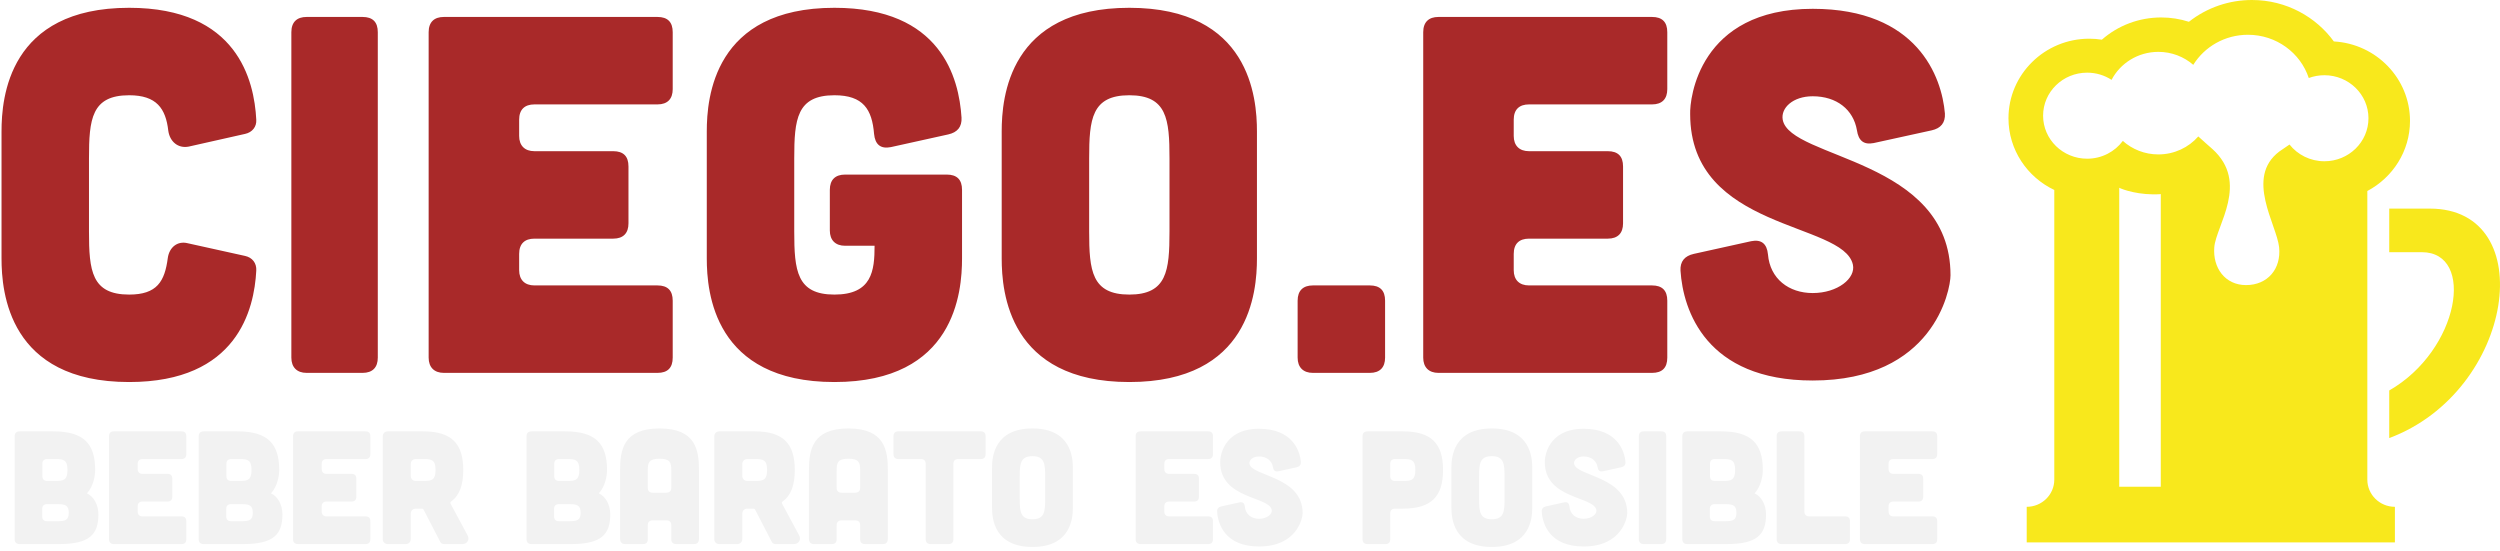
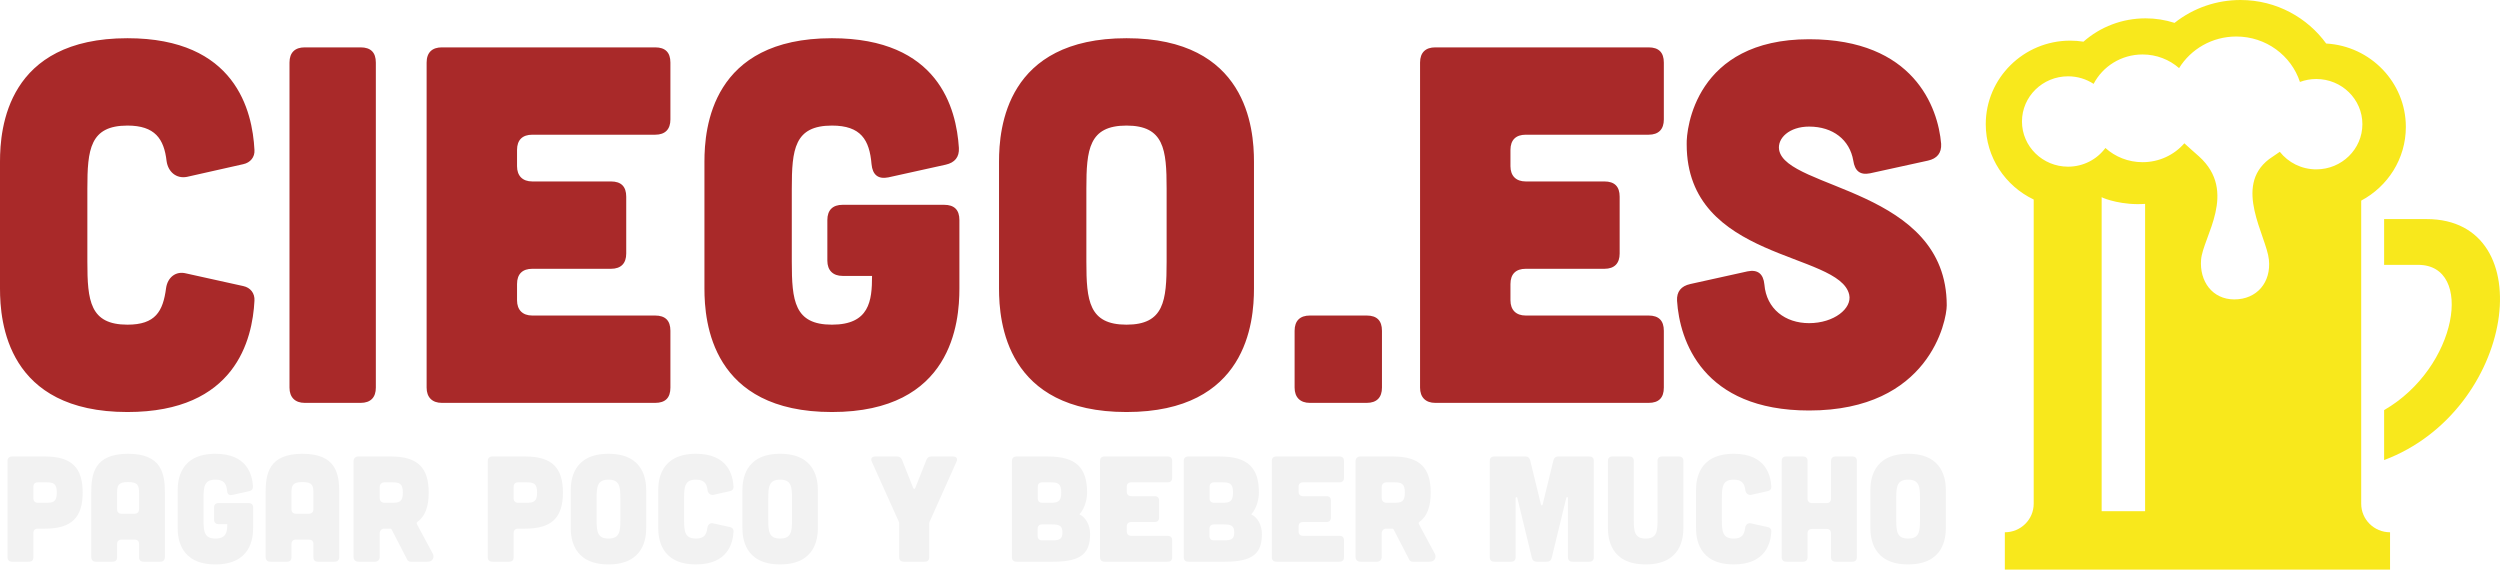
- <svg xmlns="http://www.w3.org/2000/svg" width="295px" height="65px" viewBox="0 0 295 65" version="1.1">
+ <svg xmlns="http://www.w3.org/2000/svg" width="316px" height="72px" viewBox="0 0 316 72" version="1.1">
  <description>Created with Sketch.</description>
  <defs />
  <g id="Page-1" stroke="none" stroke-width="1" fill="none" fill-rule="evenodd">
    <g id="logo">
      <g id="Page-1">
-         <path d="M279.345,56.598 L279.345,22.539 C282.339,20.955 284.38,17.84 284.38,14.263 C284.38,9.266 280.397,5.168 275.395,4.891 C273.32,2.039 269.833,0 265.725,0 C263.097,0 260.461,0.858 258.292,2.571 C257.247,2.235 256.147,2.06 255.028,2.06 C252.387,2.06 249.915,3.017 248.021,4.682 C247.53,4.606 247.03,4.567 246.526,4.567 C241.274,4.567 237,8.778 237,13.954 C237,17.677 239.211,20.901 242.406,22.417 L242.406,56.598 C242.406,58.369 240.95,59.804 239.152,59.804 L239.152,64 L282.599,64 L282.599,59.804 C280.802,59.804 279.345,58.369 279.345,56.598 L279.345,56.598 L279.345,56.598 Z M254.972,57.436 L250.07,57.436 L250.07,22.154 C250.397,22.344 252.456,23.089 254.972,22.907 L254.972,57.436 L254.972,57.436 Z M274.28,19.029 C272.604,19.029 271.115,18.255 270.164,17.054 C270.164,17.054 268.958,17.879 268.958,17.879 C264.889,20.955 268.655,26.503 268.935,29.17 C269.202,31.72 267.582,33.641 265.032,33.641 C262.547,33.641 261.089,31.589 261.286,29.17 C261.494,26.617 265.461,21.552 261.062,17.583 C260.411,16.995 260.079,16.736 259.399,16.099 C258.262,17.398 256.573,18.222 254.686,18.222 C253.07,18.222 251.598,17.618 250.494,16.628 C249.549,17.899 248.016,18.727 246.284,18.727 C243.413,18.727 241.085,16.454 241.085,13.65 C241.085,10.847 243.413,8.574 246.284,8.574 C247.349,8.574 248.34,8.887 249.164,9.424 C250.19,7.463 252.277,6.12 254.686,6.12 C256.268,6.12 257.711,6.699 258.806,7.651 C260.128,5.524 262.522,4.103 265.258,4.103 C268.615,4.103 271.458,6.245 272.435,9.206 C273.009,8.994 273.63,8.876 274.279,8.876 C277.151,8.876 279.479,11.149 279.479,13.953 C279.479,16.756 277.152,19.029 274.28,19.029 L274.28,19.029 L274.28,19.029 Z M281.93,51.692 L281.93,46.076 C290.226,41.319 292.128,29.758 285.775,29.758 L281.93,29.758 L281.93,24.615 L286.721,24.615 C299.823,24.615 296.743,46.157 281.93,51.692 L281.93,51.692 L281.93,51.692 Z" id="icono" fill="#F8E81C" />
-         <path d="M0.18,30.5 C0.18,34.46 1.02,45.08 15.24,45.08 C28.02,45.08 30,36.5 30.24,31.94 C30.3,31.04 29.76,30.38 28.92,30.2 L22.14,28.7 C20.94,28.4 19.98,29.18 19.8,30.44 C19.44,33.2 18.54,34.76 15.24,34.76 C10.8,34.76 10.5,31.94 10.5,27.32 L10.5,18.68 C10.5,14.06 10.8,11.24 15.24,11.24 C18.48,11.24 19.56,12.8 19.86,15.44 C20.04,16.7 21,17.54 22.26,17.3 L28.92,15.8 C29.76,15.62 30.3,14.96 30.24,14.12 C30,9.5 28.02,0.92 15.24,0.92 C1.02,0.92 0.18,11.54 0.18,15.5 L0.18,30.5 Z M42.78,2 C43.98,2 44.58,2.6 44.58,3.8 L44.58,42.2 C44.58,43.34 43.98,44 42.78,44 L36.18,44 C35.04,44 34.38,43.34 34.38,42.2 L34.38,3.8 C34.38,2.6 35.04,2 36.18,2 L42.78,2 Z M77.58,2 C78.78,2 79.38,2.6 79.38,3.8 L79.38,10.52 C79.38,11.66 78.78,12.32 77.58,12.32 L63.06,12.32 C61.92,12.32 61.26,12.92 61.26,14.12 L61.26,16.04 C61.26,17.18 61.92,17.84 63.06,17.84 L72.36,17.84 C73.56,17.84 74.16,18.44 74.16,19.64 L74.16,26.36 C74.16,27.5 73.56,28.16 72.36,28.16 L63.06,28.16 C61.92,28.16 61.26,28.76 61.26,29.96 L61.26,31.88 C61.26,33.02 61.92,33.68 63.06,33.68 L77.58,33.68 C78.78,33.68 79.38,34.28 79.38,35.48 L79.38,42.2 C79.38,43.4 78.78,44 77.58,44 L52.38,44 C51.24,44 50.58,43.34 50.58,42.2 L50.58,3.8 C50.58,2.6 51.24,2 52.38,2 L77.58,2 Z M83.4,30.5 C83.4,34.46 84.24,45.08 98.46,45.08 C112.68,45.08 113.52,34.46 113.52,30.5 L113.52,22.4 C113.52,21.2 112.92,20.6 111.72,20.6 L99.72,20.6 C98.58,20.6 97.92,21.2 97.92,22.4 L97.92,27.2 C97.92,28.34 98.58,29 99.72,29 L103.2,29 C103.2,31.94 102.9,34.76 98.46,34.76 C94.02,34.76 93.72,31.94 93.72,27.32 L93.72,18.68 C93.72,14.06 94.02,11.24 98.46,11.24 C101.88,11.24 102.9,12.92 103.14,15.8 C103.26,17.06 103.92,17.6 105.12,17.36 L111.9,15.86 C112.98,15.62 113.52,14.96 113.46,13.88 C113.16,9.2 111.06,0.92 98.46,0.92 C84.24,0.92 83.4,11.54 83.4,15.5 L83.4,30.5 Z M148.32,15.5 C148.32,11.54 147.48,0.92 133.26,0.92 C119.04,0.92 118.2,11.54 118.2,15.5 L118.2,30.5 C118.2,34.46 119.04,45.08 133.26,45.08 C147.48,45.08 148.32,34.46 148.32,30.5 L148.32,15.5 Z M138,27.32 C138,31.94 137.7,34.76 133.26,34.76 C128.82,34.76 128.52,31.94 128.52,27.32 L128.52,18.68 C128.52,14.06 128.82,11.24 133.26,11.24 C137.7,11.24 138,14.06 138,18.68 L138,27.32 Z M161.64,33.68 C162.84,33.68 163.44,34.28 163.44,35.48 L163.44,42.2 C163.44,43.34 162.84,44 161.64,44 L154.92,44 C153.78,44 153.12,43.34 153.12,42.2 L153.12,35.48 C153.12,34.28 153.78,33.68 154.92,33.68 L161.64,33.68 Z M194.94,2 C196.14,2 196.74,2.6 196.74,3.8 L196.74,10.52 C196.74,11.66 196.14,12.32 194.94,12.32 L180.42,12.32 C179.28,12.32 178.62,12.92 178.62,14.12 L178.62,16.04 C178.62,17.18 179.28,17.84 180.42,17.84 L189.72,17.84 C190.92,17.84 191.52,18.44 191.52,19.64 L191.52,26.36 C191.52,27.5 190.92,28.16 189.72,28.16 L180.42,28.16 C179.28,28.16 178.62,28.76 178.62,29.96 L178.62,31.88 C178.62,33.02 179.28,33.68 180.42,33.68 L194.94,33.68 C196.14,33.68 196.74,34.28 196.74,35.48 L196.74,42.2 C196.74,43.4 196.14,44 194.94,44 L169.74,44 C168.6,44 167.94,43.34 167.94,42.2 L167.94,3.8 C167.94,2.6 168.6,2 169.74,2 L194.94,2 Z M227.94,15.38 C229.02,15.14 229.56,14.48 229.5,13.4 C229.14,9.08 226.26,1.04 213.9,1.04 C200.46,1.04 199.38,11.66 199.44,13.46 C199.44,27.26 217.5,26.12 218.64,31.22 C219,32.84 216.84,34.58 213.9,34.58 C211.08,34.58 208.86,32.9 208.62,30.02 C208.5,28.76 207.84,28.22 206.64,28.46 L199.86,29.96 C198.78,30.2 198.24,30.86 198.3,31.94 C198.6,36.62 201.3,44.9 213.9,44.9 C228.12,44.9 230.16,34.28 230.16,32.48 C230.16,18.68 211.2,18.8 210.36,14.12 C210.12,12.74 211.56,11.36 213.9,11.36 C216.72,11.36 218.7,12.92 219.12,15.38 C219.3,16.58 219.9,17.12 221.1,16.88 L227.94,15.38 Z" id="Ciego.es" fill="#A92929" />
-         <path d="M2.3,50.9 C1.92,50.919 1.73,51.109 1.73,51.489 L1.73,63.63 C1.73,63.991 1.939,64.2 2.3,64.2 L6.993,64.2 C10.565,64.2 11.61,63.06 11.61,60.704 C11.61,59.526 11.04,58.576 10.261,58.215 C11.04,57.36 11.23,56.106 11.23,55.46 C11.23,52.344 9.862,50.9 6.29,50.9 L2.3,50.9 Z M5.568,56.752 C5.207,56.752 4.998,56.562 4.998,56.182 L4.998,54.738 C4.998,54.358 5.207,54.168 5.568,54.168 L6.594,54.168 C7.506,54.168 7.962,54.282 7.962,55.46 C7.962,56.638 7.506,56.752 6.594,56.752 L5.568,56.752 Z M5.549,61.502 C5.188,61.502 4.979,61.312 4.979,60.932 L4.979,60.058 C4.979,59.678 5.188,59.488 5.549,59.488 L6.784,59.488 C7.696,59.488 8.114,59.621 8.114,60.514 C8.114,61.407 7.658,61.502 6.746,61.502 L5.549,61.502 Z M21.414,50.9 C21.794,50.9 21.984,51.09 21.984,51.47 L21.984,53.598 C21.984,53.959 21.794,54.168 21.414,54.168 L16.816,54.168 C16.455,54.168 16.246,54.358 16.246,54.738 L16.246,55.346 C16.246,55.707 16.455,55.916 16.816,55.916 L19.761,55.916 C20.141,55.916 20.331,56.106 20.331,56.486 L20.331,58.614 C20.331,58.975 20.141,59.184 19.761,59.184 L16.816,59.184 C16.455,59.184 16.246,59.374 16.246,59.754 L16.246,60.362 C16.246,60.723 16.455,60.932 16.816,60.932 L21.414,60.932 C21.794,60.932 21.984,61.122 21.984,61.502 L21.984,63.63 C21.984,64.01 21.794,64.2 21.414,64.2 L13.434,64.2 C13.073,64.2 12.864,63.991 12.864,63.63 L12.864,51.47 C12.864,51.09 13.073,50.9 13.434,50.9 L21.414,50.9 Z M24.017,50.9 C23.637,50.919 23.447,51.109 23.447,51.489 L23.447,63.63 C23.447,63.991 23.656,64.2 24.017,64.2 L28.71,64.2 C32.282,64.2 33.327,63.06 33.327,60.704 C33.327,59.526 32.757,58.576 31.978,58.215 C32.757,57.36 32.947,56.106 32.947,55.46 C32.947,52.344 31.579,50.9 28.007,50.9 L24.017,50.9 Z M27.285,56.752 C26.924,56.752 26.715,56.562 26.715,56.182 L26.715,54.738 C26.715,54.358 26.924,54.168 27.285,54.168 L28.311,54.168 C29.223,54.168 29.679,54.282 29.679,55.46 C29.679,56.638 29.223,56.752 28.311,56.752 L27.285,56.752 Z M27.266,61.502 C26.905,61.502 26.696,61.312 26.696,60.932 L26.696,60.058 C26.696,59.678 26.905,59.488 27.266,59.488 L28.501,59.488 C29.413,59.488 29.831,59.621 29.831,60.514 C29.831,61.407 29.375,61.502 28.463,61.502 L27.266,61.502 Z M43.131,50.9 C43.511,50.9 43.701,51.09 43.701,51.47 L43.701,53.598 C43.701,53.959 43.511,54.168 43.131,54.168 L38.533,54.168 C38.172,54.168 37.963,54.358 37.963,54.738 L37.963,55.346 C37.963,55.707 38.172,55.916 38.533,55.916 L41.478,55.916 C41.858,55.916 42.048,56.106 42.048,56.486 L42.048,58.614 C42.048,58.975 41.858,59.184 41.478,59.184 L38.533,59.184 C38.172,59.184 37.963,59.374 37.963,59.754 L37.963,60.362 C37.963,60.723 38.172,60.932 38.533,60.932 L43.131,60.932 C43.511,60.932 43.701,61.122 43.701,61.502 L43.701,63.63 C43.701,64.01 43.511,64.2 43.131,64.2 L35.151,64.2 C34.79,64.2 34.581,63.991 34.581,63.63 L34.581,51.47 C34.581,51.09 34.79,50.9 35.151,50.9 L43.131,50.9 Z M53.163,59.431 C53.125,59.336 53.144,59.241 53.22,59.184 C54.227,58.462 54.664,57.227 54.664,55.46 C54.664,52.344 53.296,50.9 49.914,50.9 L45.753,50.9 C45.411,50.9 45.164,51.147 45.164,51.489 L45.164,63.611 C45.164,63.953 45.411,64.2 45.753,64.2 L47.881,64.2 C48.223,64.2 48.47,63.953 48.47,63.611 L48.47,60.609 C48.47,60.267 48.717,60.02 49.059,60.02 L49.819,60.02 C49.876,60.02 49.933,60.058 49.971,60.115 L51.947,63.934 C52.023,64.105 52.194,64.2 52.384,64.2 L54.55,64.2 C55.139,64.2 55.443,63.668 55.177,63.174 L53.163,59.431 Z M50.028,54.168 C50.94,54.168 51.396,54.282 51.396,55.46 C51.396,56.638 50.94,56.752 50.028,56.752 L49.059,56.752 C48.717,56.752 48.47,56.505 48.47,56.163 L48.47,54.757 C48.47,54.415 48.717,54.168 49.059,54.168 L50.028,54.168 Z M62.701,50.9 C62.321,50.919 62.131,51.109 62.131,51.489 L62.131,63.63 C62.131,63.991 62.34,64.2 62.701,64.2 L67.394,64.2 C70.966,64.2 72.011,63.06 72.011,60.704 C72.011,59.526 71.441,58.576 70.662,58.215 C71.441,57.36 71.631,56.106 71.631,55.46 C71.631,52.344 70.263,50.9 66.691,50.9 L62.701,50.9 Z M65.969,56.752 C65.608,56.752 65.399,56.562 65.399,56.182 L65.399,54.738 C65.399,54.358 65.608,54.168 65.969,54.168 L66.995,54.168 C67.907,54.168 68.363,54.282 68.363,55.46 C68.363,56.638 67.907,56.752 66.995,56.752 L65.969,56.752 Z M65.95,61.502 C65.589,61.502 65.38,61.312 65.38,60.932 L65.38,60.058 C65.38,59.678 65.589,59.488 65.95,59.488 L67.185,59.488 C68.097,59.488 68.515,59.621 68.515,60.514 C68.515,61.407 68.059,61.502 67.147,61.502 L65.95,61.502 Z M82.48,63.554 C82.48,63.972 82.29,64.2 81.91,64.2 L79.782,64.2 C79.421,64.2 79.212,64.01 79.212,63.63 L79.212,61.977 C79.212,61.597 79.022,61.407 78.642,61.407 L77.008,61.407 C76.647,61.407 76.438,61.597 76.438,61.977 L76.438,63.63 C76.438,64.01 76.248,64.2 75.868,64.2 L73.74,64.2 C73.379,64.2 73.17,63.972 73.17,63.554 L73.17,55.498 C73.17,53.104 73.55,50.558 77.825,50.558 C82.1,50.558 82.48,53.104 82.48,55.498 L82.48,63.554 Z M79.212,55.498 C79.212,54.586 79.079,54.13 77.825,54.13 C76.571,54.13 76.438,54.586 76.438,55.498 L76.438,57.569 C76.438,57.93 76.647,58.139 77.008,58.139 L78.642,58.139 C79.022,58.12 79.212,57.93 79.212,57.55 L79.212,55.498 Z M92.284,59.431 C92.246,59.336 92.265,59.241 92.341,59.184 C93.348,58.462 93.785,57.227 93.785,55.46 C93.785,52.344 92.417,50.9 89.035,50.9 L84.874,50.9 C84.532,50.9 84.285,51.147 84.285,51.489 L84.285,63.611 C84.285,63.953 84.532,64.2 84.874,64.2 L87.002,64.2 C87.344,64.2 87.591,63.953 87.591,63.611 L87.591,60.609 C87.591,60.267 87.838,60.02 88.18,60.02 L88.94,60.02 C88.997,60.02 89.054,60.058 89.092,60.115 L91.068,63.934 C91.144,64.105 91.315,64.2 91.505,64.2 L93.671,64.2 C94.26,64.2 94.564,63.668 94.298,63.174 L92.284,59.431 Z M89.149,54.168 C90.061,54.168 90.517,54.282 90.517,55.46 C90.517,56.638 90.061,56.752 89.149,56.752 L88.18,56.752 C87.838,56.752 87.591,56.505 87.591,56.163 L87.591,54.757 C87.591,54.415 87.838,54.168 88.18,54.168 L89.149,54.168 Z M104.767,63.554 C104.767,63.972 104.577,64.2 104.197,64.2 L102.069,64.2 C101.708,64.2 101.499,64.01 101.499,63.63 L101.499,61.977 C101.499,61.597 101.309,61.407 100.929,61.407 L99.295,61.407 C98.934,61.407 98.725,61.597 98.725,61.977 L98.725,63.63 C98.725,64.01 98.535,64.2 98.155,64.2 L96.027,64.2 C95.666,64.2 95.457,63.972 95.457,63.554 L95.457,55.498 C95.457,53.104 95.837,50.558 100.112,50.558 C104.387,50.558 104.767,53.104 104.767,55.498 L104.767,63.554 Z M101.499,55.498 C101.499,54.586 101.366,54.13 100.112,54.13 C98.858,54.13 98.725,54.586 98.725,55.498 L98.725,57.569 C98.725,57.93 98.934,58.139 99.295,58.139 L100.929,58.139 C101.309,58.12 101.499,57.93 101.499,57.55 L101.499,55.498 Z M109.232,54.738 C109.232,54.358 109.042,54.168 108.662,54.168 L106.002,54.168 C105.641,54.168 105.432,53.959 105.432,53.598 L105.432,51.47 C105.432,51.09 105.641,50.9 106.002,50.9 L115.73,50.9 C116.11,50.9 116.3,51.09 116.3,51.47 L116.3,53.598 C116.3,53.959 116.11,54.168 115.73,54.168 L113.07,54.168 C112.709,54.168 112.5,54.358 112.5,54.738 L112.5,63.63 C112.5,63.991 112.31,64.2 111.93,64.2 L109.802,64.2 C109.441,64.2 109.232,63.991 109.232,63.63 L109.232,54.738 Z M126.598,55.175 C126.598,53.921 126.332,50.558 121.829,50.558 C117.326,50.558 117.06,53.921 117.06,55.175 L117.06,59.925 C117.06,61.179 117.326,64.542 121.829,64.542 C126.332,64.542 126.598,61.179 126.598,59.925 L126.598,55.175 Z M123.33,58.918 C123.33,60.381 123.235,61.274 121.829,61.274 C120.423,61.274 120.328,60.381 120.328,58.918 L120.328,56.182 C120.328,54.719 120.423,53.826 121.829,53.826 C123.235,53.826 123.33,54.719 123.33,56.182 L123.33,58.918 Z M142.558,50.9 C142.938,50.9 143.128,51.09 143.128,51.47 L143.128,53.598 C143.128,53.959 142.938,54.168 142.558,54.168 L137.96,54.168 C137.599,54.168 137.39,54.358 137.39,54.738 L137.39,55.346 C137.39,55.707 137.599,55.916 137.96,55.916 L140.905,55.916 C141.285,55.916 141.475,56.106 141.475,56.486 L141.475,58.614 C141.475,58.975 141.285,59.184 140.905,59.184 L137.96,59.184 C137.599,59.184 137.39,59.374 137.39,59.754 L137.39,60.362 C137.39,60.723 137.599,60.932 137.96,60.932 L142.558,60.932 C142.938,60.932 143.128,61.122 143.128,61.502 L143.128,63.63 C143.128,64.01 142.938,64.2 142.558,64.2 L134.578,64.2 C134.217,64.2 134.008,63.991 134.008,63.63 L134.008,51.47 C134.008,51.09 134.217,50.9 134.578,50.9 L142.558,50.9 Z M153.008,55.137 C153.35,55.061 153.521,54.852 153.502,54.51 C153.388,53.142 152.476,50.596 148.562,50.596 C144.306,50.596 143.964,53.959 143.983,54.529 C143.983,58.899 149.702,58.538 150.063,60.153 C150.177,60.666 149.493,61.217 148.562,61.217 C147.669,61.217 146.966,60.685 146.89,59.773 C146.852,59.374 146.643,59.203 146.263,59.279 L144.116,59.754 C143.774,59.83 143.603,60.039 143.622,60.381 C143.717,61.863 144.572,64.485 148.562,64.485 C153.065,64.485 153.711,61.122 153.711,60.552 C153.711,56.182 147.707,56.22 147.441,54.738 C147.365,54.301 147.821,53.864 148.562,53.864 C149.455,53.864 150.082,54.358 150.215,55.137 C150.272,55.517 150.462,55.688 150.842,55.612 L153.008,55.137 Z M161.349,50.9 C160.969,50.919 160.779,51.109 160.779,51.489 L160.779,63.63 C160.779,63.991 160.988,64.2 161.349,64.2 L163.477,64.2 C163.857,64.2 164.047,64.01 164.047,63.63 L164.047,60.59 C164.047,60.21 164.256,60.02 164.617,60.02 L165.529,60.02 C168.911,60.02 170.279,58.576 170.279,55.46 C170.279,52.344 168.911,50.9 165.529,50.9 L161.349,50.9 Z M164.617,56.752 C164.256,56.752 164.047,56.543 164.047,56.182 L164.047,54.738 C164.047,54.358 164.256,54.168 164.617,54.168 L165.643,54.168 C166.555,54.168 167.011,54.282 167.011,55.46 C167.011,56.638 166.555,56.752 165.643,56.752 L164.617,56.752 Z M180.805,55.175 C180.805,53.921 180.539,50.558 176.036,50.558 C171.533,50.558 171.267,53.921 171.267,55.175 L171.267,59.925 C171.267,61.179 171.533,64.542 176.036,64.542 C180.539,64.542 180.805,61.179 180.805,59.925 L180.805,55.175 Z M177.537,58.918 C177.537,60.381 177.442,61.274 176.036,61.274 C174.63,61.274 174.535,60.381 174.535,58.918 L174.535,56.182 C174.535,54.719 174.63,53.826 176.036,53.826 C177.442,53.826 177.537,54.719 177.537,56.182 L177.537,58.918 Z M191.312,55.137 C191.654,55.061 191.825,54.852 191.806,54.51 C191.692,53.142 190.78,50.596 186.866,50.596 C182.61,50.596 182.268,53.959 182.287,54.529 C182.287,58.899 188.006,58.538 188.367,60.153 C188.481,60.666 187.797,61.217 186.866,61.217 C185.973,61.217 185.27,60.685 185.194,59.773 C185.156,59.374 184.947,59.203 184.567,59.279 L182.42,59.754 C182.078,59.83 181.907,60.039 181.926,60.381 C182.021,61.863 182.876,64.485 186.866,64.485 C191.369,64.485 192.015,61.122 192.015,60.552 C192.015,56.182 186.011,56.22 185.745,54.738 C185.669,54.301 186.125,53.864 186.866,53.864 C187.759,53.864 188.386,54.358 188.519,55.137 C188.576,55.517 188.766,55.688 189.146,55.612 L191.312,55.137 Z M196.043,50.9 C196.423,50.9 196.613,51.09 196.613,51.47 L196.613,63.63 C196.613,63.991 196.423,64.2 196.043,64.2 L193.953,64.2 C193.592,64.2 193.383,63.991 193.383,63.63 L193.383,51.47 C193.383,51.09 193.592,50.9 193.953,50.9 L196.043,50.9 Z M199.083,50.9 C198.703,50.919 198.513,51.109 198.513,51.489 L198.513,63.63 C198.513,63.991 198.722,64.2 199.083,64.2 L203.776,64.2 C207.348,64.2 208.393,63.06 208.393,60.704 C208.393,59.526 207.823,58.576 207.044,58.215 C207.823,57.36 208.013,56.106 208.013,55.46 C208.013,52.344 206.645,50.9 203.073,50.9 L199.083,50.9 Z M202.351,56.752 C201.99,56.752 201.781,56.562 201.781,56.182 L201.781,54.738 C201.781,54.358 201.99,54.168 202.351,54.168 L203.377,54.168 C204.289,54.168 204.745,54.282 204.745,55.46 C204.745,56.638 204.289,56.752 203.377,56.752 L202.351,56.752 Z M202.332,61.502 C201.971,61.502 201.762,61.312 201.762,60.932 L201.762,60.058 C201.762,59.678 201.971,59.488 202.332,59.488 L203.567,59.488 C204.479,59.488 204.897,59.621 204.897,60.514 C204.897,61.407 204.441,61.502 203.529,61.502 L202.332,61.502 Z M212.345,50.9 C212.725,50.9 212.915,51.09 212.915,51.47 L212.915,60.362 C212.915,60.723 213.124,60.932 213.485,60.932 L217.722,60.932 C218.102,60.932 218.292,61.122 218.292,61.502 L218.292,63.63 C218.292,64.01 218.102,64.2 217.722,64.2 L210.217,64.2 C209.856,64.2 209.647,63.991 209.647,63.63 L209.647,51.47 C209.647,51.09 209.856,50.9 210.217,50.9 L212.345,50.9 Z M228.02,50.9 C228.4,50.9 228.59,51.09 228.59,51.47 L228.59,53.598 C228.59,53.959 228.4,54.168 228.02,54.168 L223.422,54.168 C223.061,54.168 222.852,54.358 222.852,54.738 L222.852,55.346 C222.852,55.707 223.061,55.916 223.422,55.916 L226.367,55.916 C226.747,55.916 226.937,56.106 226.937,56.486 L226.937,58.614 C226.937,58.975 226.747,59.184 226.367,59.184 L223.422,59.184 C223.061,59.184 222.852,59.374 222.852,59.754 L222.852,60.362 C222.852,60.723 223.061,60.932 223.422,60.932 L228.02,60.932 C228.4,60.932 228.59,61.122 228.59,61.502 L228.59,63.63 C228.59,64.01 228.4,64.2 228.02,64.2 L220.04,64.2 C219.679,64.2 219.47,63.991 219.47,63.63 L219.47,51.47 C219.47,51.09 219.679,50.9 220.04,50.9 L228.02,50.9 Z" id="BEBER-BARATO-ES-POSI" fill="#F2F2F2" />
+         <path d="M298.456,63.673 L298.456,25.357 C301.811,23.575 304.099,20.07 304.099,16.046 C304.099,10.425 299.635,5.815 294.029,5.502 C291.703,2.294 287.795,0 283.192,0 C280.247,0 277.292,0.965 274.862,2.892 C273.691,2.514 272.458,2.318 271.204,2.318 C268.245,2.318 265.474,3.394 263.352,5.267 C262.801,5.181 262.241,5.137 261.676,5.137 C255.789,5.137 251,9.875 251,15.698 C251,19.887 253.478,23.513 257.059,25.22 L257.059,63.673 C257.059,65.665 255.426,67.28 253.412,67.28 L253.412,72 L302.103,72 L302.103,67.28 C300.089,67.28 298.456,65.665 298.456,63.673 L298.456,63.673 L298.456,63.673 Z M271.141,64.615 L265.648,64.615 L265.648,24.923 C266.014,25.138 268.321,25.975 271.141,25.771 L271.141,64.615 L271.141,64.615 Z M292.779,21.408 C290.901,21.408 289.232,20.537 288.167,19.186 C288.167,19.186 286.815,20.114 286.815,20.114 C282.255,23.574 286.476,29.816 286.789,32.817 C287.089,35.685 285.273,37.846 282.415,37.846 C279.63,37.846 277.996,35.538 278.217,32.817 C278.45,29.945 282.896,24.246 277.966,19.781 C277.236,19.119 276.865,18.828 276.102,18.112 C274.828,19.573 272.935,20.5 270.821,20.5 C269.009,20.5 267.36,19.82 266.123,18.706 C265.064,20.137 263.346,21.068 261.405,21.068 C258.187,21.068 255.577,18.511 255.577,15.357 C255.577,12.202 258.187,9.646 261.405,9.646 C262.598,9.646 263.708,9.998 264.632,10.602 C265.781,8.396 268.12,6.885 270.821,6.885 C272.593,6.885 274.21,7.537 275.437,8.608 C276.919,6.214 279.603,4.615 282.668,4.615 C286.43,4.615 289.617,7.026 290.712,10.357 C291.355,10.118 292.051,9.986 292.779,9.986 C295.997,9.986 298.606,12.543 298.606,15.697 C298.606,18.851 295.997,21.408 292.779,21.408 L292.779,21.408 L292.779,21.408 Z M301.352,58.154 L301.352,51.835 C310.65,46.484 312.782,33.478 305.662,33.478 L301.352,33.478 L301.352,27.692 L306.721,27.692 C321.405,27.692 317.953,51.926 301.352,58.154 L301.352,58.154 L301.352,58.154 Z" id="icono" fill="#F8E81C" />
+         <path d="M0,36.48 C0,40.717 0.899,52.08 16.113,52.08 C29.787,52.08 31.906,42.9 32.163,38.021 C32.227,37.058 31.649,36.352 30.75,36.159 L23.496,34.554 C22.212,34.233 21.185,35.068 20.992,36.416 C20.607,39.369 19.644,41.038 16.113,41.038 C11.363,41.038 11.042,38.021 11.042,33.078 L11.042,23.833 C11.042,18.89 11.363,15.873 16.113,15.873 C19.58,15.873 20.736,17.542 21.057,20.367 C21.249,21.715 22.276,22.614 23.625,22.357 L30.75,20.752 C31.649,20.559 32.227,19.853 32.163,18.954 C31.906,14.011 29.787,4.831 16.113,4.831 C0.899,4.831 0,16.194 0,20.431 L0,36.48 Z M45.58,5.987 C46.864,5.987 47.506,6.629 47.506,7.912 L47.506,48.999 C47.506,50.218 46.864,50.924 45.58,50.924 L38.518,50.924 C37.298,50.924 36.592,50.218 36.592,48.999 L36.592,7.912 C36.592,6.629 37.298,5.987 38.518,5.987 L45.58,5.987 Z M82.814,5.987 C84.098,5.987 84.74,6.629 84.74,7.912 L84.74,15.103 C84.74,16.322 84.098,17.028 82.814,17.028 L67.278,17.028 C66.059,17.028 65.353,17.67 65.353,18.954 L65.353,21.009 C65.353,22.228 66.059,22.935 67.278,22.935 L77.229,22.935 C78.513,22.935 79.155,23.577 79.155,24.86 L79.155,32.051 C79.155,33.27 78.513,33.976 77.229,33.976 L67.278,33.976 C66.059,33.976 65.353,34.618 65.353,35.902 L65.353,37.957 C65.353,39.176 66.059,39.883 67.278,39.883 L82.814,39.883 C84.098,39.883 84.74,40.525 84.74,41.808 L84.74,48.999 C84.74,50.282 84.098,50.924 82.814,50.924 L55.851,50.924 C54.632,50.924 53.925,50.218 53.925,48.999 L53.925,7.912 C53.925,6.629 54.632,5.987 55.851,5.987 L82.814,5.987 Z M89.041,36.48 C89.041,40.717 89.94,52.08 105.155,52.08 C120.369,52.08 121.268,40.717 121.268,36.48 L121.268,27.814 C121.268,26.53 120.626,25.888 119.342,25.888 L106.503,25.888 C105.283,25.888 104.577,26.53 104.577,27.814 L104.577,32.949 C104.577,34.169 105.283,34.875 106.503,34.875 L110.226,34.875 C110.226,38.021 109.905,41.038 105.155,41.038 C100.404,41.038 100.083,38.021 100.083,33.078 L100.083,23.833 C100.083,18.89 100.404,15.873 105.155,15.873 C108.814,15.873 109.905,17.67 110.162,20.752 C110.29,22.1 110.997,22.678 112.281,22.421 L119.535,20.816 C120.69,20.559 121.268,19.853 121.204,18.698 C120.883,13.69 118.636,4.831 105.155,4.831 C89.94,4.831 89.041,16.194 89.041,20.431 L89.041,36.48 Z M158.502,20.431 C158.502,16.194 157.604,4.831 142.389,4.831 C127.174,4.831 126.276,16.194 126.276,20.431 L126.276,36.48 C126.276,40.717 127.174,52.08 142.389,52.08 C157.604,52.08 158.502,40.717 158.502,36.48 L158.502,20.431 Z M147.461,33.078 C147.461,38.021 147.14,41.038 142.389,41.038 C137.638,41.038 137.317,38.021 137.317,33.078 L137.317,23.833 C137.317,18.89 137.638,15.873 142.389,15.873 C147.14,15.873 147.461,18.89 147.461,23.833 L147.461,33.078 Z M172.754,39.883 C174.038,39.883 174.68,40.525 174.68,41.808 L174.68,48.999 C174.68,50.218 174.038,50.924 172.754,50.924 L165.564,50.924 C164.344,50.924 163.638,50.218 163.638,48.999 L163.638,41.808 C163.638,40.525 164.344,39.883 165.564,39.883 L172.754,39.883 Z M208.384,5.987 C209.667,5.987 210.309,6.629 210.309,7.912 L210.309,15.103 C210.309,16.322 209.667,17.028 208.384,17.028 L192.848,17.028 C191.628,17.028 190.922,17.67 190.922,18.954 L190.922,21.009 C190.922,22.228 191.628,22.935 192.848,22.935 L202.798,22.935 C204.082,22.935 204.724,23.577 204.724,24.86 L204.724,32.051 C204.724,33.27 204.082,33.976 202.798,33.976 L192.848,33.976 C191.628,33.976 190.922,34.618 190.922,35.902 L190.922,37.957 C190.922,39.176 191.628,39.883 192.848,39.883 L208.384,39.883 C209.667,39.883 210.309,40.525 210.309,41.808 L210.309,48.999 C210.309,50.282 209.667,50.924 208.384,50.924 L181.421,50.924 C180.201,50.924 179.495,50.218 179.495,48.999 L179.495,7.912 C179.495,6.629 180.201,5.987 181.421,5.987 L208.384,5.987 Z M243.692,20.302 C244.847,20.046 245.425,19.34 245.361,18.184 C244.976,13.562 241.894,4.959 228.67,4.959 C214.29,4.959 213.134,16.322 213.198,18.248 C213.198,33.013 232.522,31.794 233.741,37.25 C234.127,38.984 231.815,40.846 228.67,40.846 C225.653,40.846 223.277,39.048 223.02,35.967 C222.892,34.618 222.186,34.041 220.902,34.297 L213.648,35.902 C212.492,36.159 211.914,36.865 211.979,38.021 C212.3,43.028 215.188,51.887 228.67,51.887 C243.884,51.887 246.067,40.525 246.067,38.599 C246.067,23.833 225.781,23.962 224.882,18.954 C224.625,17.478 226.166,16.001 228.67,16.001 C231.687,16.001 233.806,17.67 234.255,20.302 C234.448,21.586 235.09,22.164 236.373,21.907 L243.692,20.302 Z" id="Ciego.es" fill="#A92929" />
      </g>
    </g>
+     <path d="M1.52,57.7 C1.14,57.719 0.95,57.909 0.95,58.289 L0.95,70.43 C0.95,70.791 1.159,71 1.52,71 L3.648,71 C4.028,71 4.218,70.81 4.218,70.43 L4.218,67.39 C4.218,67.01 4.427,66.82 4.788,66.82 L5.7,66.82 C9.082,66.82 10.45,65.376 10.45,62.26 C10.45,59.144 9.082,57.7 5.7,57.7 L1.52,57.7 Z M4.788,63.552 C4.427,63.552 4.218,63.343 4.218,62.982 L4.218,61.538 C4.218,61.158 4.427,60.968 4.788,60.968 L5.814,60.968 C6.726,60.968 7.182,61.082 7.182,62.26 C7.182,63.438 6.726,63.552 5.814,63.552 L4.788,63.552 Z M20.843,70.354 C20.843,70.772 20.653,71 20.273,71 L18.145,71 C17.784,71 17.575,70.81 17.575,70.43 L17.575,68.777 C17.575,68.397 17.385,68.207 17.005,68.207 L15.371,68.207 C15.01,68.207 14.801,68.397 14.801,68.777 L14.801,70.43 C14.801,70.81 14.611,71 14.231,71 L12.103,71 C11.742,71 11.533,70.772 11.533,70.354 L11.533,62.298 C11.533,59.904 11.913,57.358 16.188,57.358 C20.463,57.358 20.843,59.904 20.843,62.298 L20.843,70.354 Z M17.575,62.298 C17.575,61.386 17.442,60.93 16.188,60.93 C14.934,60.93 14.801,61.386 14.801,62.298 L14.801,64.369 C14.801,64.73 15.01,64.939 15.371,64.939 L17.005,64.939 C17.385,64.92 17.575,64.73 17.575,64.35 L17.575,62.298 Z M22.458,66.725 C22.458,67.979 22.724,71.342 27.227,71.342 C31.73,71.342 31.996,67.979 31.996,66.725 L31.996,64.16 C31.996,63.78 31.806,63.59 31.426,63.59 L27.626,63.59 C27.265,63.59 27.056,63.78 27.056,64.16 L27.056,65.68 C27.056,66.041 27.265,66.25 27.626,66.25 L28.728,66.25 C28.728,67.181 28.633,68.074 27.227,68.074 C25.821,68.074 25.726,67.181 25.726,65.718 L25.726,62.982 C25.726,61.519 25.821,60.626 27.227,60.626 C28.31,60.626 28.633,61.158 28.709,62.07 C28.747,62.469 28.956,62.64 29.336,62.564 L31.483,62.089 C31.825,62.013 31.996,61.804 31.977,61.462 C31.882,59.98 31.217,57.358 27.227,57.358 C22.724,57.358 22.458,60.721 22.458,61.975 L22.458,66.725 Z M42.883,70.354 C42.883,70.772 42.693,71 42.313,71 L40.185,71 C39.824,71 39.615,70.81 39.615,70.43 L39.615,68.777 C39.615,68.397 39.425,68.207 39.045,68.207 L37.411,68.207 C37.05,68.207 36.841,68.397 36.841,68.777 L36.841,70.43 C36.841,70.81 36.651,71 36.271,71 L34.143,71 C33.782,71 33.573,70.772 33.573,70.354 L33.573,62.298 C33.573,59.904 33.953,57.358 38.228,57.358 C42.503,57.358 42.883,59.904 42.883,62.298 L42.883,70.354 Z M39.615,62.298 C39.615,61.386 39.482,60.93 38.228,60.93 C36.974,60.93 36.841,61.386 36.841,62.298 L36.841,64.369 C36.841,64.73 37.05,64.939 37.411,64.939 L39.045,64.939 C39.425,64.92 39.615,64.73 39.615,64.35 L39.615,62.298 Z M52.687,66.231 C52.649,66.136 52.668,66.041 52.744,65.984 C53.751,65.262 54.188,64.027 54.188,62.26 C54.188,59.144 52.82,57.7 49.438,57.7 L45.277,57.7 C44.935,57.7 44.688,57.947 44.688,58.289 L44.688,70.411 C44.688,70.753 44.935,71 45.277,71 L47.405,71 C47.747,71 47.994,70.753 47.994,70.411 L47.994,67.409 C47.994,67.067 48.241,66.82 48.583,66.82 L49.343,66.82 C49.4,66.82 49.457,66.858 49.495,66.915 L51.471,70.734 C51.547,70.905 51.718,71 51.908,71 L54.074,71 C54.663,71 54.967,70.468 54.701,69.974 L52.687,66.231 Z M49.552,60.968 C50.464,60.968 50.92,61.082 50.92,62.26 C50.92,63.438 50.464,63.552 49.552,63.552 L48.583,63.552 C48.241,63.552 47.994,63.305 47.994,62.963 L47.994,61.557 C47.994,61.215 48.241,60.968 48.583,60.968 L49.552,60.968 Z M62.225,57.7 C61.845,57.719 61.655,57.909 61.655,58.289 L61.655,70.43 C61.655,70.791 61.864,71 62.225,71 L64.353,71 C64.733,71 64.923,70.81 64.923,70.43 L64.923,67.39 C64.923,67.01 65.132,66.82 65.493,66.82 L66.405,66.82 C69.787,66.82 71.155,65.376 71.155,62.26 C71.155,59.144 69.787,57.7 66.405,57.7 L62.225,57.7 Z M65.493,63.552 C65.132,63.552 64.923,63.343 64.923,62.982 L64.923,61.538 C64.923,61.158 65.132,60.968 65.493,60.968 L66.519,60.968 C67.431,60.968 67.887,61.082 67.887,62.26 C67.887,63.438 67.431,63.552 66.519,63.552 L65.493,63.552 Z M81.681,61.975 C81.681,60.721 81.415,57.358 76.912,57.358 C72.409,57.358 72.143,60.721 72.143,61.975 L72.143,66.725 C72.143,67.979 72.409,71.342 76.912,71.342 C81.415,71.342 81.681,67.979 81.681,66.725 L81.681,61.975 Z M78.413,65.718 C78.413,67.181 78.318,68.074 76.912,68.074 C75.506,68.074 75.411,67.181 75.411,65.718 L75.411,62.982 C75.411,61.519 75.506,60.626 76.912,60.626 C78.318,60.626 78.413,61.519 78.413,62.982 L78.413,65.718 Z M83.201,66.725 C83.201,67.979 83.467,71.342 87.97,71.342 C92.017,71.342 92.644,68.625 92.72,67.181 C92.739,66.896 92.568,66.687 92.302,66.63 L90.155,66.155 C89.775,66.06 89.471,66.307 89.414,66.706 C89.3,67.58 89.015,68.074 87.97,68.074 C86.564,68.074 86.469,67.181 86.469,65.718 L86.469,62.982 C86.469,61.519 86.564,60.626 87.97,60.626 C88.996,60.626 89.338,61.12 89.433,61.956 C89.49,62.355 89.794,62.621 90.193,62.545 L92.302,62.07 C92.568,62.013 92.739,61.804 92.72,61.538 C92.644,60.075 92.017,57.358 87.97,57.358 C83.467,57.358 83.201,60.721 83.201,61.975 L83.201,66.725 Z M103.379,61.975 C103.379,60.721 103.113,57.358 98.61,57.358 C94.107,57.358 93.841,60.721 93.841,61.975 L93.841,66.725 C93.841,67.979 94.107,71.342 98.61,71.342 C103.113,71.342 103.379,67.979 103.379,66.725 L103.379,61.975 Z M100.111,65.718 C100.111,67.181 100.016,68.074 98.61,68.074 C97.204,68.074 97.109,67.181 97.109,65.718 L97.109,62.982 C97.109,61.519 97.204,60.626 98.61,60.626 C100.016,60.626 100.111,61.519 100.111,62.982 L100.111,65.718 Z M113.373,57.7 C113.696,57.7 113.905,57.833 114.019,58.137 L115.425,61.671 C115.501,61.842 115.615,61.842 115.691,61.671 L117.097,58.137 C117.211,57.833 117.42,57.7 117.743,57.7 L120.46,57.7 C120.897,57.7 121.087,57.966 120.897,58.365 L117.496,65.965 C117.458,66.041 117.458,66.117 117.458,66.193 L117.458,70.43 C117.458,70.791 117.268,71 116.888,71 L114.228,71 C113.867,71 113.658,70.791 113.658,70.43 L113.658,66.193 C113.658,66.117 113.658,66.041 113.62,65.965 L110.2,58.365 C110.01,57.966 110.2,57.7 110.637,57.7 L113.373,57.7 Z M128.478,57.7 C128.098,57.719 127.908,57.909 127.908,58.289 L127.908,70.43 C127.908,70.791 128.117,71 128.478,71 L133.171,71 C136.743,71 137.788,69.86 137.788,67.504 C137.788,66.326 137.218,65.376 136.439,65.015 C137.218,64.16 137.408,62.906 137.408,62.26 C137.408,59.144 136.04,57.7 132.468,57.7 L128.478,57.7 Z M131.746,63.552 C131.385,63.552 131.176,63.362 131.176,62.982 L131.176,61.538 C131.176,61.158 131.385,60.968 131.746,60.968 L132.772,60.968 C133.684,60.968 134.14,61.082 134.14,62.26 C134.14,63.438 133.684,63.552 132.772,63.552 L131.746,63.552 Z M131.727,68.302 C131.366,68.302 131.157,68.112 131.157,67.732 L131.157,66.858 C131.157,66.478 131.366,66.288 131.727,66.288 L132.962,66.288 C133.874,66.288 134.292,66.421 134.292,67.314 C134.292,68.207 133.836,68.302 132.924,68.302 L131.727,68.302 Z M147.592,57.7 C147.972,57.7 148.162,57.89 148.162,58.27 L148.162,60.398 C148.162,60.759 147.972,60.968 147.592,60.968 L142.994,60.968 C142.633,60.968 142.424,61.158 142.424,61.538 L142.424,62.146 C142.424,62.507 142.633,62.716 142.994,62.716 L145.939,62.716 C146.319,62.716 146.509,62.906 146.509,63.286 L146.509,65.414 C146.509,65.775 146.319,65.984 145.939,65.984 L142.994,65.984 C142.633,65.984 142.424,66.174 142.424,66.554 L142.424,67.162 C142.424,67.523 142.633,67.732 142.994,67.732 L147.592,67.732 C147.972,67.732 148.162,67.922 148.162,68.302 L148.162,70.43 C148.162,70.81 147.972,71 147.592,71 L139.612,71 C139.251,71 139.042,70.791 139.042,70.43 L139.042,58.27 C139.042,57.89 139.251,57.7 139.612,57.7 L147.592,57.7 Z M150.195,57.7 C149.815,57.719 149.625,57.909 149.625,58.289 L149.625,70.43 C149.625,70.791 149.834,71 150.195,71 L154.888,71 C158.46,71 159.505,69.86 159.505,67.504 C159.505,66.326 158.935,65.376 158.156,65.015 C158.935,64.16 159.125,62.906 159.125,62.26 C159.125,59.144 157.757,57.7 154.185,57.7 L150.195,57.7 Z M153.463,63.552 C153.102,63.552 152.893,63.362 152.893,62.982 L152.893,61.538 C152.893,61.158 153.102,60.968 153.463,60.968 L154.489,60.968 C155.401,60.968 155.857,61.082 155.857,62.26 C155.857,63.438 155.401,63.552 154.489,63.552 L153.463,63.552 Z M153.444,68.302 C153.083,68.302 152.874,68.112 152.874,67.732 L152.874,66.858 C152.874,66.478 153.083,66.288 153.444,66.288 L154.679,66.288 C155.591,66.288 156.009,66.421 156.009,67.314 C156.009,68.207 155.553,68.302 154.641,68.302 L153.444,68.302 Z M169.309,57.7 C169.689,57.7 169.879,57.89 169.879,58.27 L169.879,60.398 C169.879,60.759 169.689,60.968 169.309,60.968 L164.711,60.968 C164.35,60.968 164.141,61.158 164.141,61.538 L164.141,62.146 C164.141,62.507 164.35,62.716 164.711,62.716 L167.656,62.716 C168.036,62.716 168.226,62.906 168.226,63.286 L168.226,65.414 C168.226,65.775 168.036,65.984 167.656,65.984 L164.711,65.984 C164.35,65.984 164.141,66.174 164.141,66.554 L164.141,67.162 C164.141,67.523 164.35,67.732 164.711,67.732 L169.309,67.732 C169.689,67.732 169.879,67.922 169.879,68.302 L169.879,70.43 C169.879,70.81 169.689,71 169.309,71 L161.329,71 C160.968,71 160.759,70.791 160.759,70.43 L160.759,58.27 C160.759,57.89 160.968,57.7 161.329,57.7 L169.309,57.7 Z M179.341,66.231 C179.303,66.136 179.322,66.041 179.398,65.984 C180.405,65.262 180.842,64.027 180.842,62.26 C180.842,59.144 179.474,57.7 176.092,57.7 L171.931,57.7 C171.589,57.7 171.342,57.947 171.342,58.289 L171.342,70.411 C171.342,70.753 171.589,71 171.931,71 L174.059,71 C174.401,71 174.648,70.753 174.648,70.411 L174.648,67.409 C174.648,67.067 174.895,66.82 175.237,66.82 L175.997,66.82 C176.054,66.82 176.111,66.858 176.149,66.915 L178.125,70.734 C178.201,70.905 178.372,71 178.562,71 L180.728,71 C181.317,71 181.621,70.468 181.355,69.974 L179.341,66.231 Z M176.206,60.968 C177.118,60.968 177.574,61.082 177.574,62.26 C177.574,63.438 177.118,63.552 176.206,63.552 L175.237,63.552 C174.895,63.552 174.648,63.305 174.648,62.963 L174.648,61.557 C174.648,61.215 174.895,60.968 175.237,60.968 L176.206,60.968 Z M192.812,57.7 C193.154,57.7 193.344,57.89 193.42,58.213 L194.769,63.742 C194.807,63.932 194.959,63.932 194.997,63.742 L196.346,58.213 C196.422,57.89 196.612,57.7 196.954,57.7 L200.887,57.7 C201.267,57.7 201.457,57.89 201.457,58.27 L201.457,70.43 C201.457,70.791 201.267,71 200.887,71 L198.759,71 C198.398,71 198.189,70.791 198.189,70.43 L198.189,62.944 C198.189,62.811 198.018,62.792 197.98,62.925 L196.137,70.506 C196.061,70.829 195.852,71 195.51,71 L194.256,71 C193.914,71 193.705,70.829 193.629,70.506 L191.786,62.925 C191.748,62.792 191.577,62.811 191.577,62.944 L191.577,70.43 C191.577,70.791 191.387,71 191.007,71 L188.879,71 C188.499,71 188.309,70.791 188.309,70.43 L188.309,58.27 C188.309,57.89 188.499,57.7 188.879,57.7 L192.812,57.7 Z M203.813,57.7 C203.452,57.7 203.243,57.89 203.243,58.27 L203.243,66.725 C203.243,67.979 203.509,71.342 208.012,71.342 C212.515,71.342 212.781,67.979 212.781,66.725 L212.781,58.27 C212.781,57.89 212.591,57.7 212.211,57.7 L210.083,57.7 C209.722,57.7 209.513,57.89 209.513,58.27 L209.513,65.718 C209.513,67.181 209.418,68.074 208.012,68.074 C206.606,68.074 206.511,67.181 206.511,65.718 L206.511,58.27 C206.511,57.89 206.321,57.7 205.941,57.7 L203.813,57.7 Z M214.377,66.725 C214.377,67.979 214.643,71.342 219.146,71.342 C223.193,71.342 223.82,68.625 223.896,67.181 C223.915,66.896 223.744,66.687 223.478,66.63 L221.331,66.155 C220.951,66.06 220.647,66.307 220.59,66.706 C220.476,67.58 220.191,68.074 219.146,68.074 C217.74,68.074 217.645,67.181 217.645,65.718 L217.645,62.982 C217.645,61.519 217.74,60.626 219.146,60.626 C220.172,60.626 220.514,61.12 220.609,61.956 C220.666,62.355 220.97,62.621 221.369,62.545 L223.478,62.07 C223.744,62.013 223.915,61.804 223.896,61.538 C223.82,60.075 223.193,57.358 219.146,57.358 C214.643,57.358 214.377,60.721 214.377,61.975 L214.377,66.725 Z M227.905,57.7 C228.266,57.7 228.475,57.909 228.475,58.27 L228.475,63.02 C228.475,63.381 228.684,63.59 229.045,63.59 L230.869,63.59 C231.249,63.59 231.439,63.381 231.439,63.02 L231.439,58.27 C231.439,57.909 231.648,57.7 232.009,57.7 L234.137,57.7 C234.517,57.7 234.707,57.89 234.707,58.27 L234.707,70.43 C234.707,70.791 234.517,71 234.137,71 L232.009,71 C231.648,71 231.439,70.791 231.439,70.43 L231.439,67.428 C231.439,67.048 231.249,66.858 230.869,66.858 L229.045,66.858 C228.684,66.858 228.475,67.048 228.475,67.428 L228.475,70.43 C228.475,70.791 228.285,71 227.905,71 L225.777,71 C225.416,71 225.207,70.791 225.207,70.43 L225.207,58.27 C225.207,57.89 225.397,57.7 225.777,57.7 L227.905,57.7 Z M245.955,61.975 C245.955,60.721 245.689,57.358 241.186,57.358 C236.683,57.358 236.417,60.721 236.417,61.975 L236.417,66.725 C236.417,67.979 236.683,71.342 241.186,71.342 C245.689,71.342 245.955,67.979 245.955,66.725 L245.955,61.975 Z M242.687,65.718 C242.687,67.181 242.592,68.074 241.186,68.074 C239.78,68.074 239.685,67.181 239.685,65.718 L239.685,62.982 C239.685,61.519 239.78,60.626 241.186,60.626 C242.592,60.626 242.687,61.519 242.687,62.982 L242.687,65.718 Z" id="pagar-poco-y-beber-m" fill="#F2F2F2" />
  </g>
</svg>
